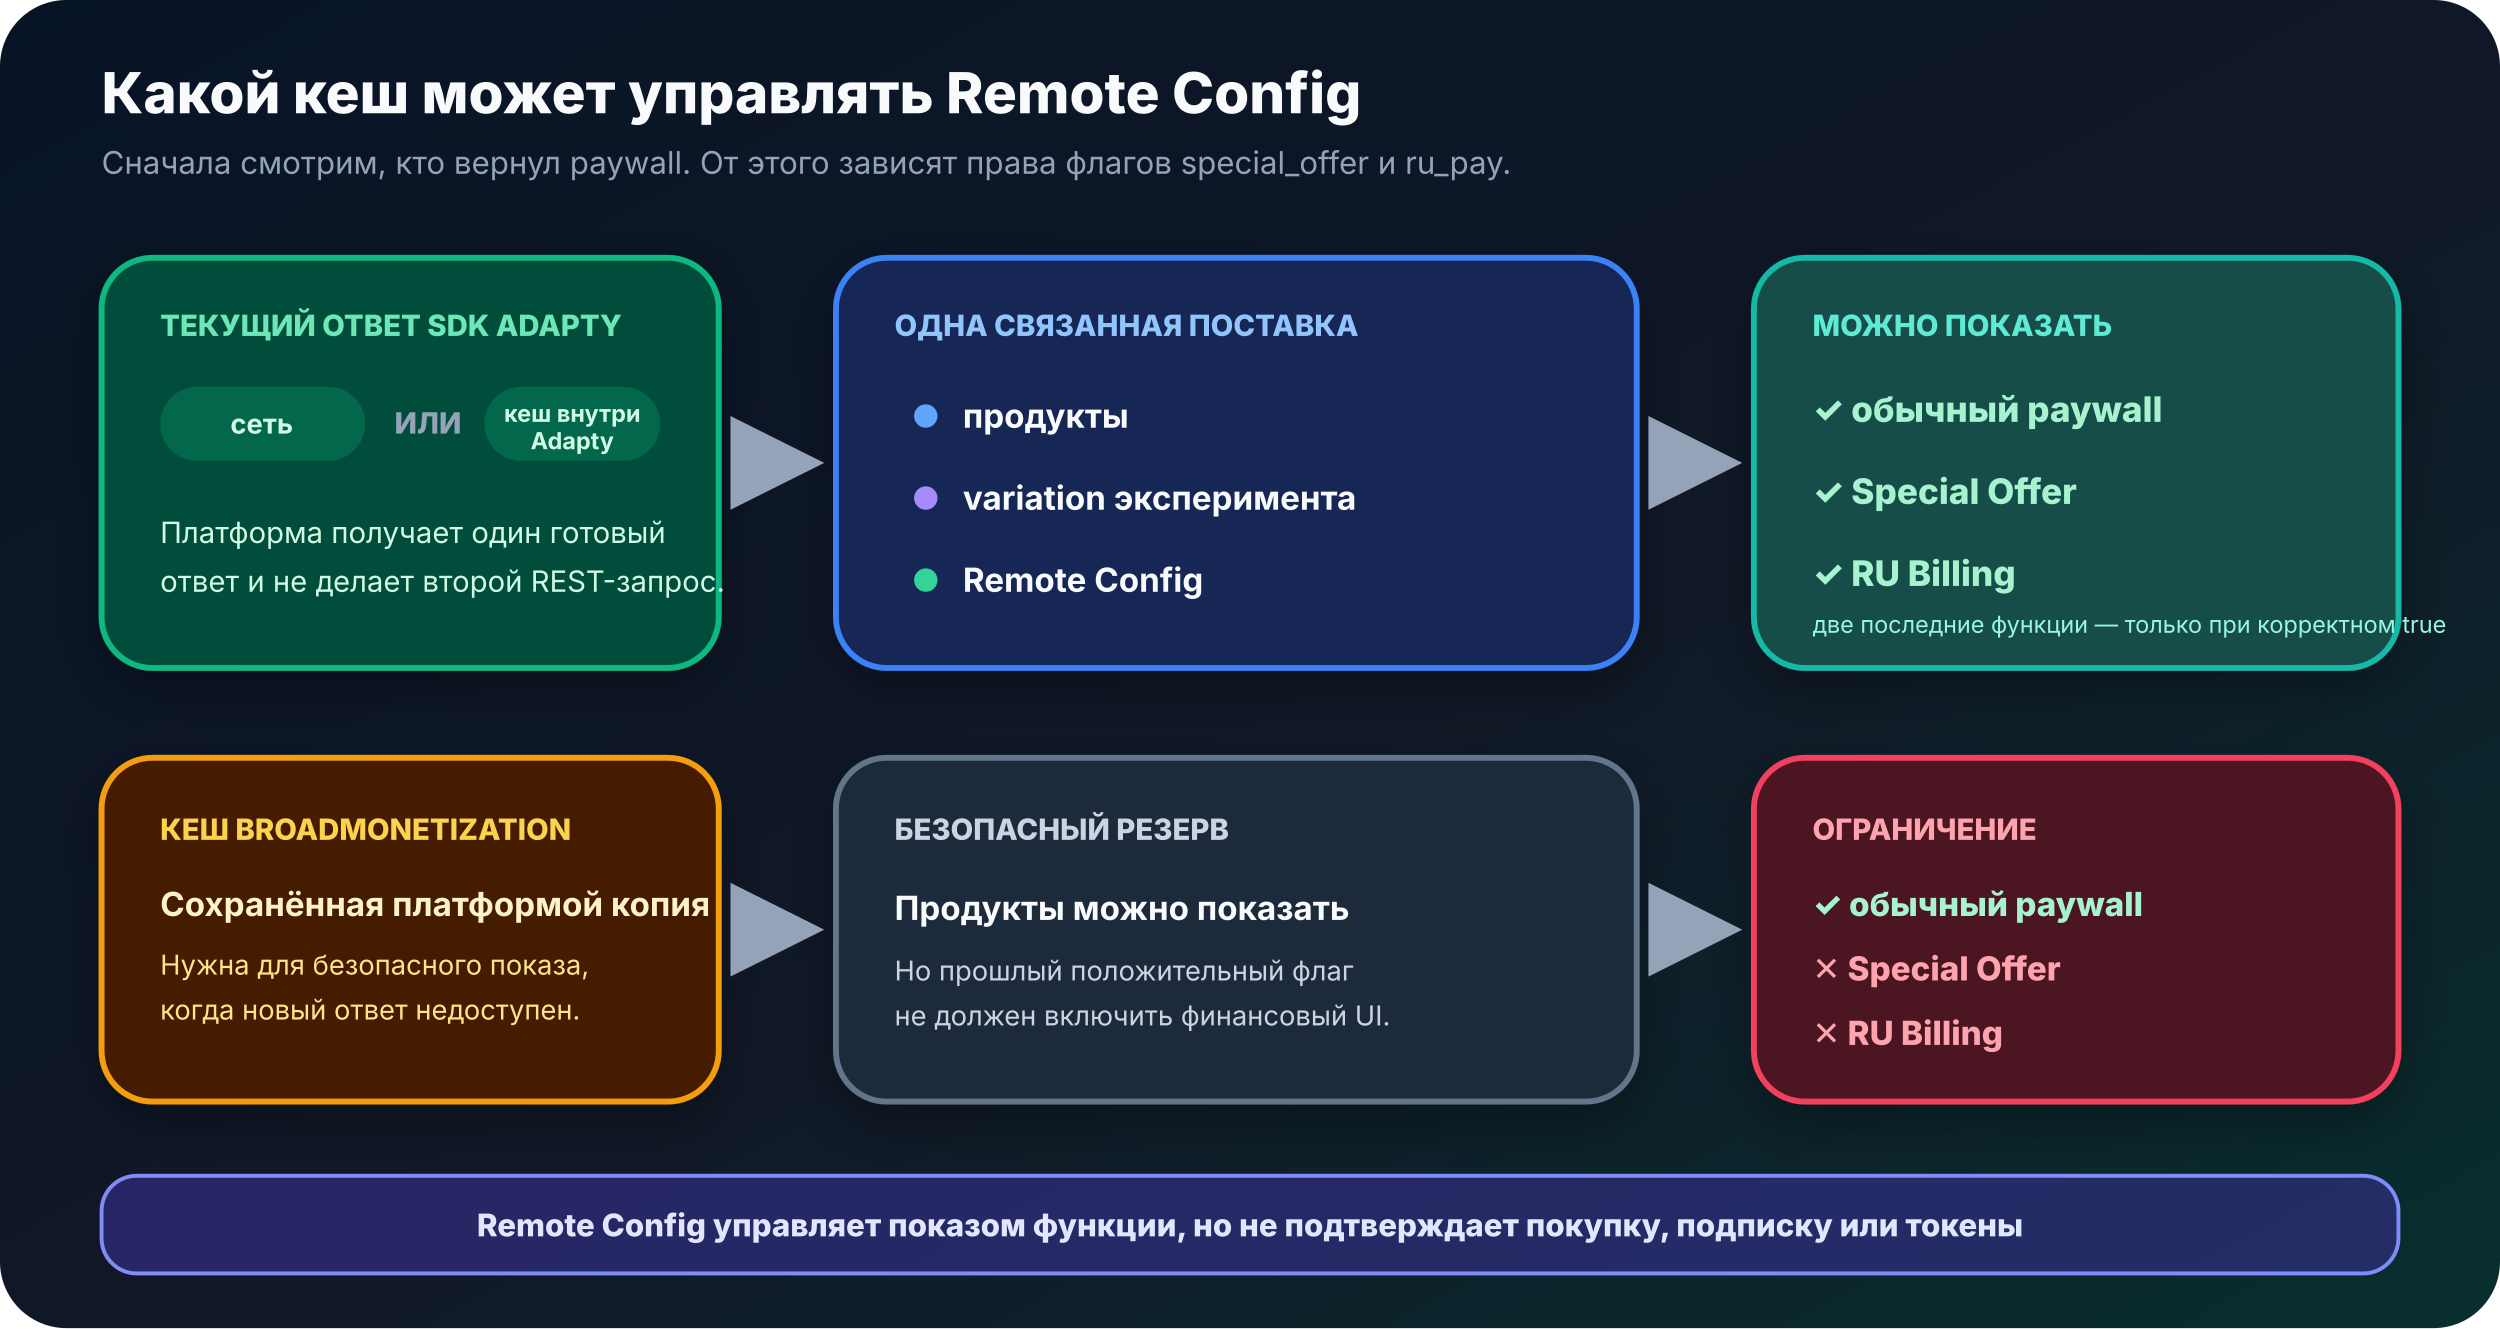
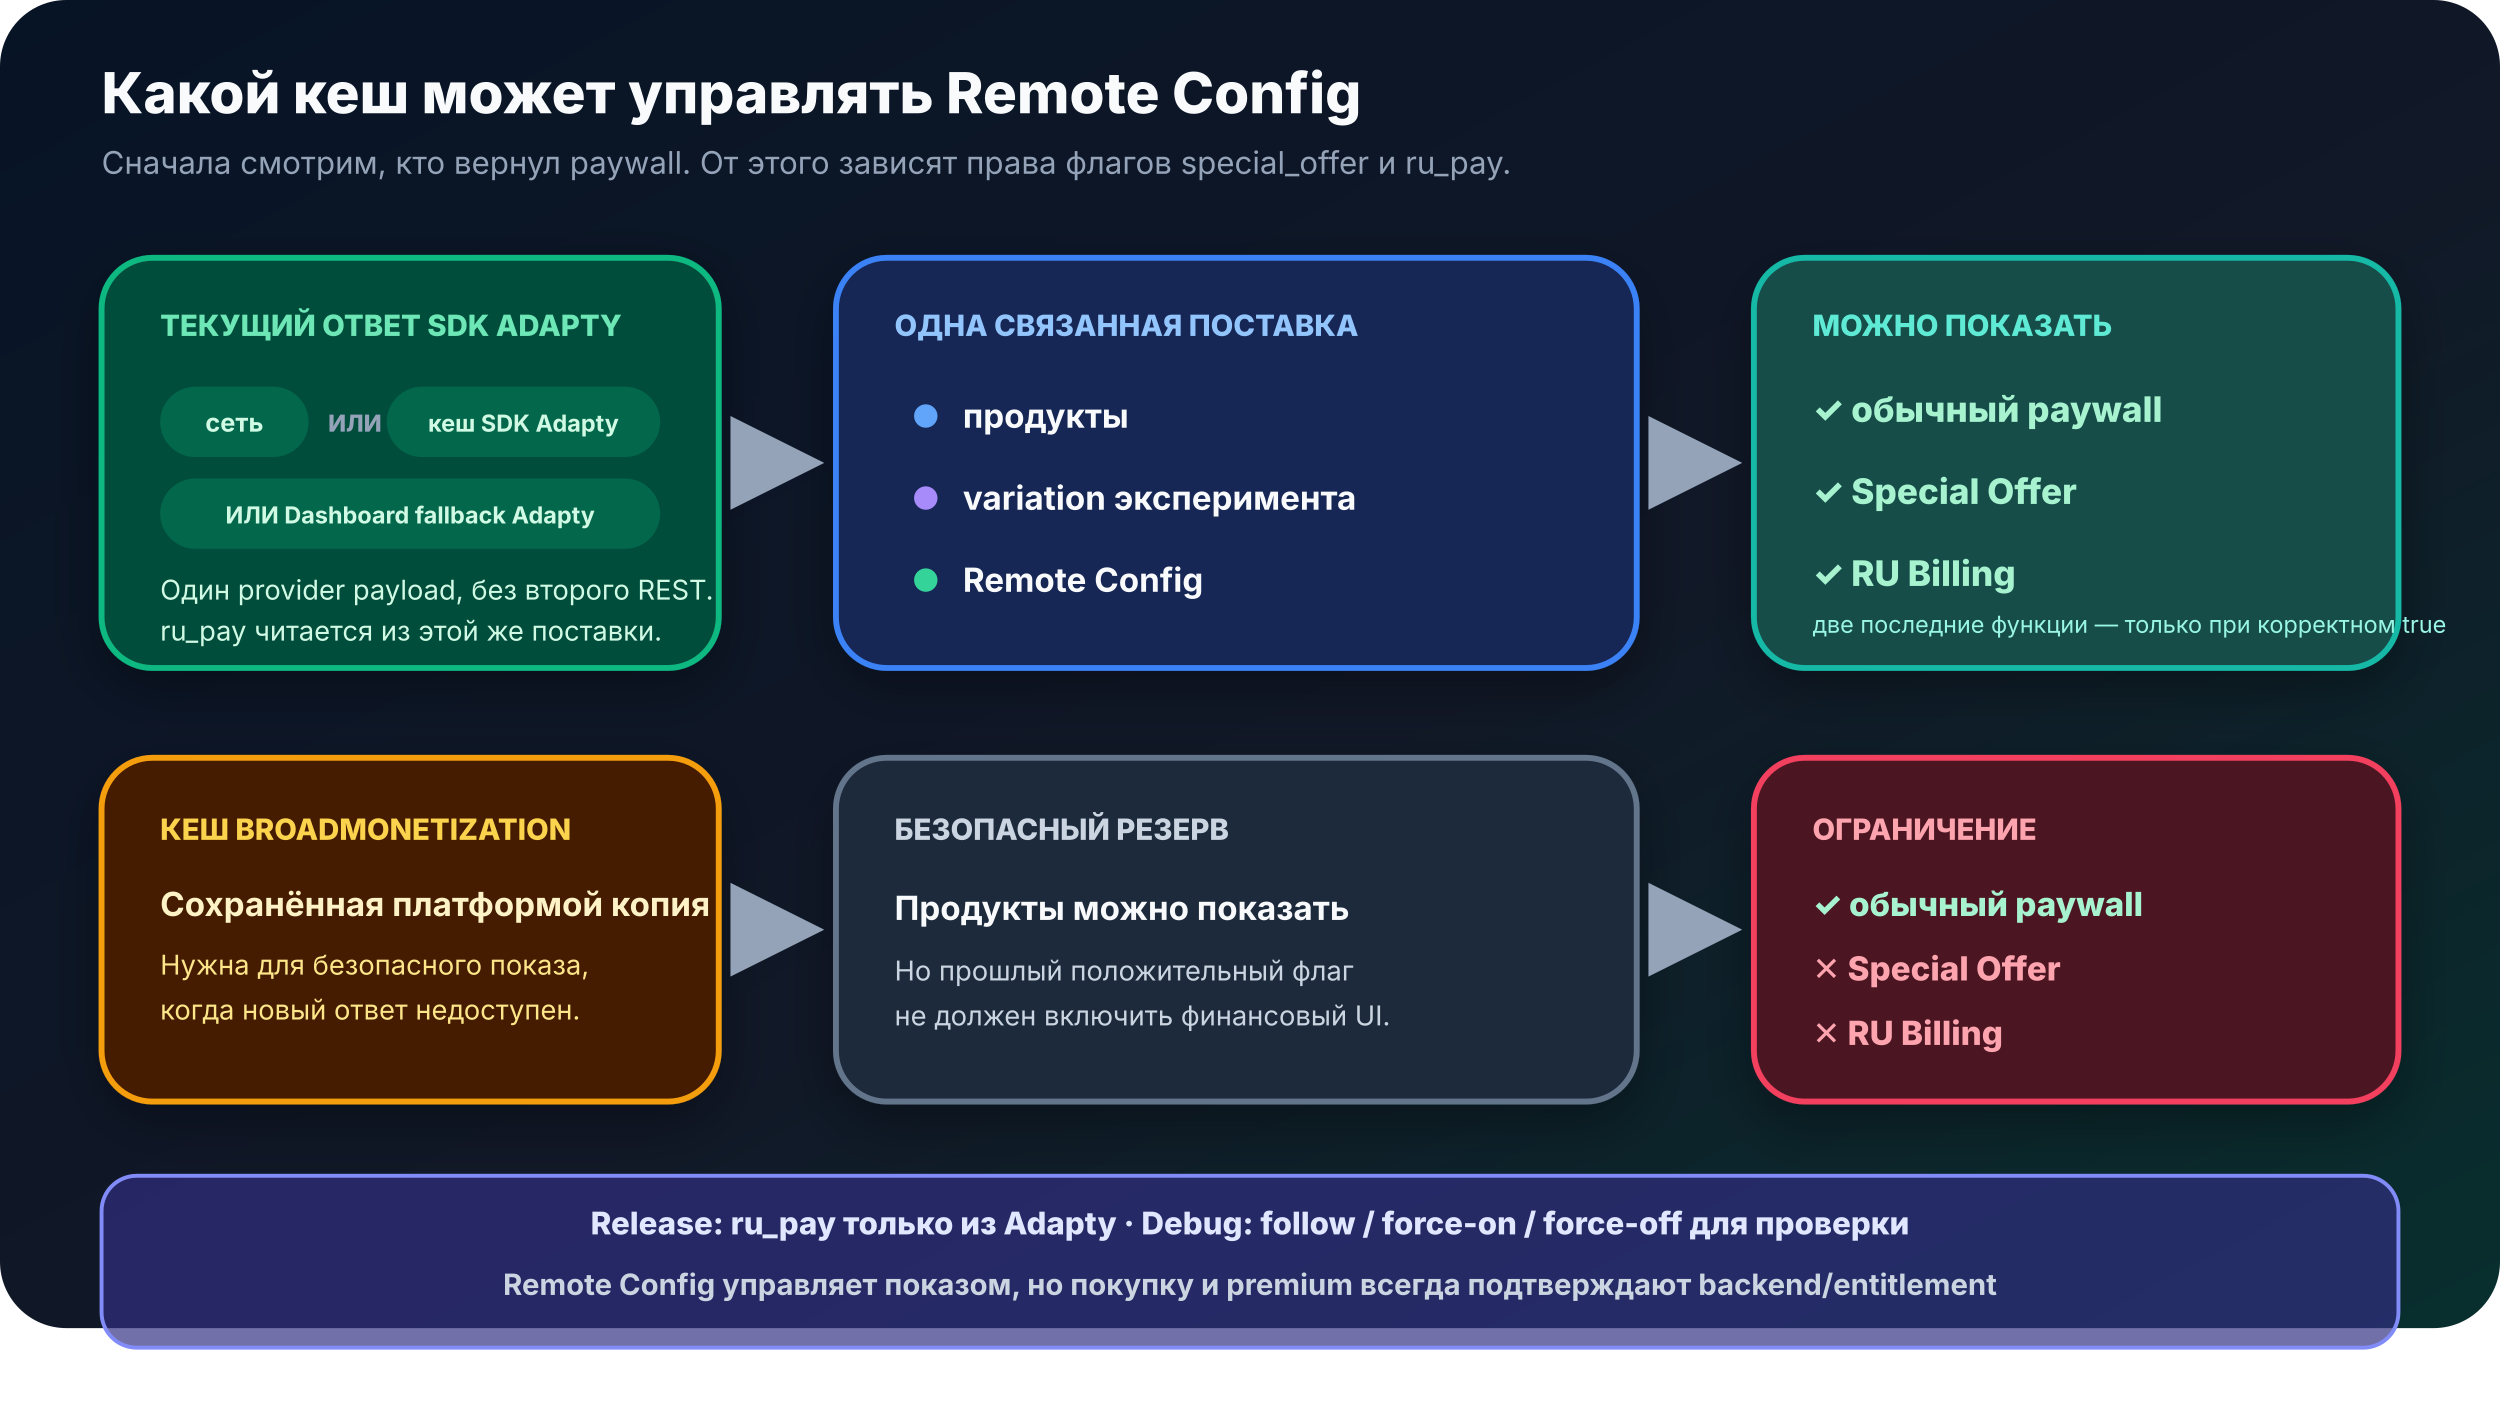
- <svg xmlns="http://www.w3.org/2000/svg" width="1280" height="680" viewBox="0 0 1280 680" role="img" aria-labelledby="title description">
+ <svg xmlns="http://www.w3.org/2000/svg" width="1280" height="720" viewBox="0 0 1280 720" role="img" aria-labelledby="title description">
  <defs>
    <linearGradient id="background" x1="0" y1="0" x2="1" y2="1">
      <stop offset="0" stop-color="#071426" />
      <stop offset="0.55" stop-color="#111827" />
      <stop offset="1" stop-color="#082F2E" />
    </linearGradient>
    <filter id="shadow" x="-20%" y="-25%" width="140%" height="160%">
      <feDropShadow dx="0" dy="10" stdDeviation="14" flood-color="#000000" flood-opacity="0.34" />
    </filter>
    <marker id="arrow" markerWidth="12" markerHeight="12" refX="10" refY="6" orient="auto">
      <path d="M0,0 L12,6 L0,12 Z" fill="#94A3B8" />
    </marker>
  </defs>
  <rect width="1280" height="680" rx="34" fill="url(#background)" />
  <text x="52" y="58" fill="#F8FAFC" font-family="-apple-system,BlinkMacSystemFont,Segoe UI,sans-serif" font-size="29" font-weight="800">Какой кеш может управлять Remote Config</text>
  <text x="52" y="89" fill="#94A3B8" font-family="-apple-system,BlinkMacSystemFont,Segoe UI,sans-serif" font-size="16">Сначала смотрим, кто вернул paywall. От этого зависят права флагов special_offer и ru_pay.</text>
  <g filter="url(#shadow)">
    <rect x="52" y="132" width="316" height="210" rx="26" fill="#064E3B" stroke="#10B981" stroke-width="3" />
    <rect x="428" y="132" width="410" height="210" rx="26" fill="#172554" stroke="#3B82F6" stroke-width="3" />
    <rect x="898" y="132" width="330" height="210" rx="26" fill="#134E4A" stroke="#14B8A6" stroke-width="3" />
  </g>
  <text x="82" y="172" fill="#6EE7B7" font-family="-apple-system,BlinkMacSystemFont,Segoe UI,sans-serif" font-size="15" font-weight="800">ТЕКУЩИЙ ОТВЕТ SDK ADAPTY</text>
-   <rect x="82" y="198" width="105" height="38" rx="19" fill="#10B981" fill-opacity="0.24" />
-   <text x="134" y="222" text-anchor="middle" fill="#D1FAE5" font-family="-apple-system,BlinkMacSystemFont,Segoe UI,sans-serif" font-size="14" font-weight="700">сеть</text>
-   <text x="202" y="222" fill="#94A3B8" font-family="-apple-system,BlinkMacSystemFont,Segoe UI,sans-serif" font-size="15" font-weight="800">ИЛИ</text>
-   <rect x="248" y="198" width="90" height="38" rx="19" fill="#10B981" fill-opacity="0.24" />
-   <text x="293" y="216" text-anchor="middle" fill="#D1FAE5" font-family="-apple-system,BlinkMacSystemFont,Segoe UI,sans-serif" font-size="12" font-weight="700">кеш внутри</text>
-   <text x="293" y="230" text-anchor="middle" fill="#D1FAE5" font-family="-apple-system,BlinkMacSystemFont,Segoe UI,sans-serif" font-size="12" font-weight="700">Adapty</text>
-   <text x="82" y="278" fill="#D1FAE5" font-family="-apple-system,BlinkMacSystemFont,Segoe UI,sans-serif" font-size="15">Платформа получает один готовый</text>
-   <text x="82" y="303" fill="#D1FAE5" font-family="-apple-system,BlinkMacSystemFont,Segoe UI,sans-serif" font-size="15">ответ и не делает второй REST-запрос.</text>
+   <rect x="82" y="198" width="76" height="36" rx="18" fill="#10B981" fill-opacity="0.24" />
+   <text x="120" y="221" text-anchor="middle" fill="#D1FAE5" font-family="-apple-system,BlinkMacSystemFont,Segoe UI,sans-serif" font-size="13" font-weight="700">сеть</text>
+   <text x="168" y="221" fill="#94A3B8" font-family="-apple-system,BlinkMacSystemFont,Segoe UI,sans-serif" font-size="12" font-weight="800">ИЛИ</text>
+   <rect x="198" y="198" width="140" height="36" rx="18" fill="#10B981" fill-opacity="0.24" />
+   <text x="268" y="221" text-anchor="middle" fill="#D1FAE5" font-family="-apple-system,BlinkMacSystemFont,Segoe UI,sans-serif" font-size="12" font-weight="700">кеш SDK Adapty</text>
+   <rect x="82" y="245" width="256" height="36" rx="18" fill="#10B981" fill-opacity="0.24" />
+   <text x="210" y="268" text-anchor="middle" fill="#D1FAE5" font-family="-apple-system,BlinkMacSystemFont,Segoe UI,sans-serif" font-size="12" font-weight="700">ИЛИ Dashboard fallback Adapty</text>
+   <text x="82" y="307" fill="#D1FAE5" font-family="-apple-system,BlinkMacSystemFont,Segoe UI,sans-serif" font-size="14">Один provider payload, без второго REST.</text>
+   <text x="82" y="328" fill="#D1FAE5" font-family="-apple-system,BlinkMacSystemFont,Segoe UI,sans-serif" font-size="14">ru_pay читается из этой же поставки.</text>
  <line x1="380" y1="237" x2="414" y2="237" stroke="#94A3B8" stroke-width="4" marker-end="url(#arrow)" />
  <text x="458" y="172" fill="#93C5FD" font-family="-apple-system,BlinkMacSystemFont,Segoe UI,sans-serif" font-size="15" font-weight="800">ОДНА СВЯЗАННАЯ ПОСТАВКА</text>
  <circle cx="474" cy="213" r="6" fill="#60A5FA" />
  <text x="493" y="219" fill="#F8FAFC" font-family="-apple-system,BlinkMacSystemFont,Segoe UI,sans-serif" font-size="17" font-weight="700">продукты</text>
  <circle cx="474" cy="255" r="6" fill="#A78BFA" />
  <text x="493" y="261" fill="#F8FAFC" font-family="-apple-system,BlinkMacSystemFont,Segoe UI,sans-serif" font-size="17" font-weight="700">variation эксперимента</text>
  <circle cx="474" cy="297" r="6" fill="#34D399" />
  <text x="493" y="303" fill="#F8FAFC" font-family="-apple-system,BlinkMacSystemFont,Segoe UI,sans-serif" font-size="17" font-weight="700">Remote Config</text>
  <line x1="850" y1="237" x2="884" y2="237" stroke="#94A3B8" stroke-width="4" marker-end="url(#arrow)" />
  <text x="928" y="172" fill="#5EEAD4" font-family="-apple-system,BlinkMacSystemFont,Segoe UI,sans-serif" font-size="15" font-weight="800">МОЖНО ПОКАЗАТЬ</text>
  <text x="928" y="216" fill="#A7F3D0" font-family="-apple-system,BlinkMacSystemFont,Segoe UI,sans-serif" font-size="18" font-weight="800">✓ обычный paywall</text>
  <text x="928" y="258" fill="#A7F3D0" font-family="-apple-system,BlinkMacSystemFont,Segoe UI,sans-serif" font-size="18" font-weight="800">✓ Special Offer</text>
  <text x="928" y="300" fill="#A7F3D0" font-family="-apple-system,BlinkMacSystemFont,Segoe UI,sans-serif" font-size="18" font-weight="800">✓ RU Billing</text>
  <text x="928" y="324" fill="#99F6E4" font-family="-apple-system,BlinkMacSystemFont,Segoe UI,sans-serif" font-size="12">две последние функции — только при корректном true</text>
  <g filter="url(#shadow)">
    <rect x="52" y="388" width="316" height="176" rx="26" fill="#451A03" stroke="#F59E0B" stroke-width="3" />
    <rect x="428" y="388" width="410" height="176" rx="26" fill="#1E293B" stroke="#64748B" stroke-width="3" />
    <rect x="898" y="388" width="330" height="176" rx="26" fill="#4C1724" stroke="#F43F5E" stroke-width="3" />
  </g>
  <text x="82" y="430" fill="#FCD34D" font-family="-apple-system,BlinkMacSystemFont,Segoe UI,sans-serif" font-size="15" font-weight="800">КЕШ BROADMONETIZATION</text>
  <text x="82" y="469" fill="#FEF3C7" font-family="-apple-system,BlinkMacSystemFont,Segoe UI,sans-serif" font-size="17" font-weight="700">Сохранённая платформой копия</text>
  <text x="82" y="499" fill="#FDE68A" font-family="-apple-system,BlinkMacSystemFont,Segoe UI,sans-serif" font-size="14">Нужна для безопасного показа,</text>
  <text x="82" y="522" fill="#FDE68A" font-family="-apple-system,BlinkMacSystemFont,Segoe UI,sans-serif" font-size="14">когда новый ответ недоступен.</text>
  <line x1="380" y1="476" x2="414" y2="476" stroke="#94A3B8" stroke-width="4" marker-end="url(#arrow)" />
  <text x="458" y="430" fill="#CBD5E1" font-family="-apple-system,BlinkMacSystemFont,Segoe UI,sans-serif" font-size="15" font-weight="800">БЕЗОПАСНЫЙ РЕЗЕРВ</text>
  <text x="458" y="471" fill="#F8FAFC" font-family="-apple-system,BlinkMacSystemFont,Segoe UI,sans-serif" font-size="17" font-weight="700">Продукты можно показать</text>
  <text x="458" y="502" fill="#CBD5E1" font-family="-apple-system,BlinkMacSystemFont,Segoe UI,sans-serif" font-size="14">Но прошлый положительный флаг</text>
  <text x="458" y="525" fill="#CBD5E1" font-family="-apple-system,BlinkMacSystemFont,Segoe UI,sans-serif" font-size="14">не должен включить финансовый UI.</text>
  <line x1="850" y1="476" x2="884" y2="476" stroke="#94A3B8" stroke-width="4" marker-end="url(#arrow)" />
  <text x="928" y="430" fill="#FDA4AF" font-family="-apple-system,BlinkMacSystemFont,Segoe UI,sans-serif" font-size="15" font-weight="800">ОГРАНИЧЕНИЕ</text>
  <text x="928" y="469" fill="#A7F3D0" font-family="-apple-system,BlinkMacSystemFont,Segoe UI,sans-serif" font-size="17" font-weight="800">✓ обычный paywall</text>
  <text x="928" y="502" fill="#FDA4AF" font-family="-apple-system,BlinkMacSystemFont,Segoe UI,sans-serif" font-size="17" font-weight="800">✕ Special Offer</text>
  <text x="928" y="535" fill="#FDA4AF" font-family="-apple-system,BlinkMacSystemFont,Segoe UI,sans-serif" font-size="17" font-weight="800">✕ RU Billing</text>
-   <rect x="52" y="602" width="1176" height="50" rx="18" fill="#312E81" fill-opacity="0.68" stroke="#818CF8" stroke-width="2" />
-   <text x="640" y="633" text-anchor="middle" fill="#E0E7FF" font-family="-apple-system,BlinkMacSystemFont,Segoe UI,sans-serif" font-size="16" font-weight="800">Remote Config управляет показом функции, но не подтверждает покупку, подписку или токены</text>
+   <rect x="52" y="602" width="1176" height="88" rx="18" fill="#312E81" fill-opacity="0.68" stroke="#818CF8" stroke-width="2" />
+   <text x="640" y="632" text-anchor="middle" fill="#E0E7FF" font-family="-apple-system,BlinkMacSystemFont,Segoe UI,sans-serif" font-size="16" font-weight="800">Release: ru_pay только из Adapty · Debug: follow / force-on / force-off для проверки</text>
+   <text x="640" y="663" text-anchor="middle" fill="#CBD5E1" font-family="-apple-system,BlinkMacSystemFont,Segoe UI,sans-serif" font-size="15" font-weight="700">Remote Config управляет показом, но покупку и premium всегда подтверждают backend/entitlement</text>
</svg>
